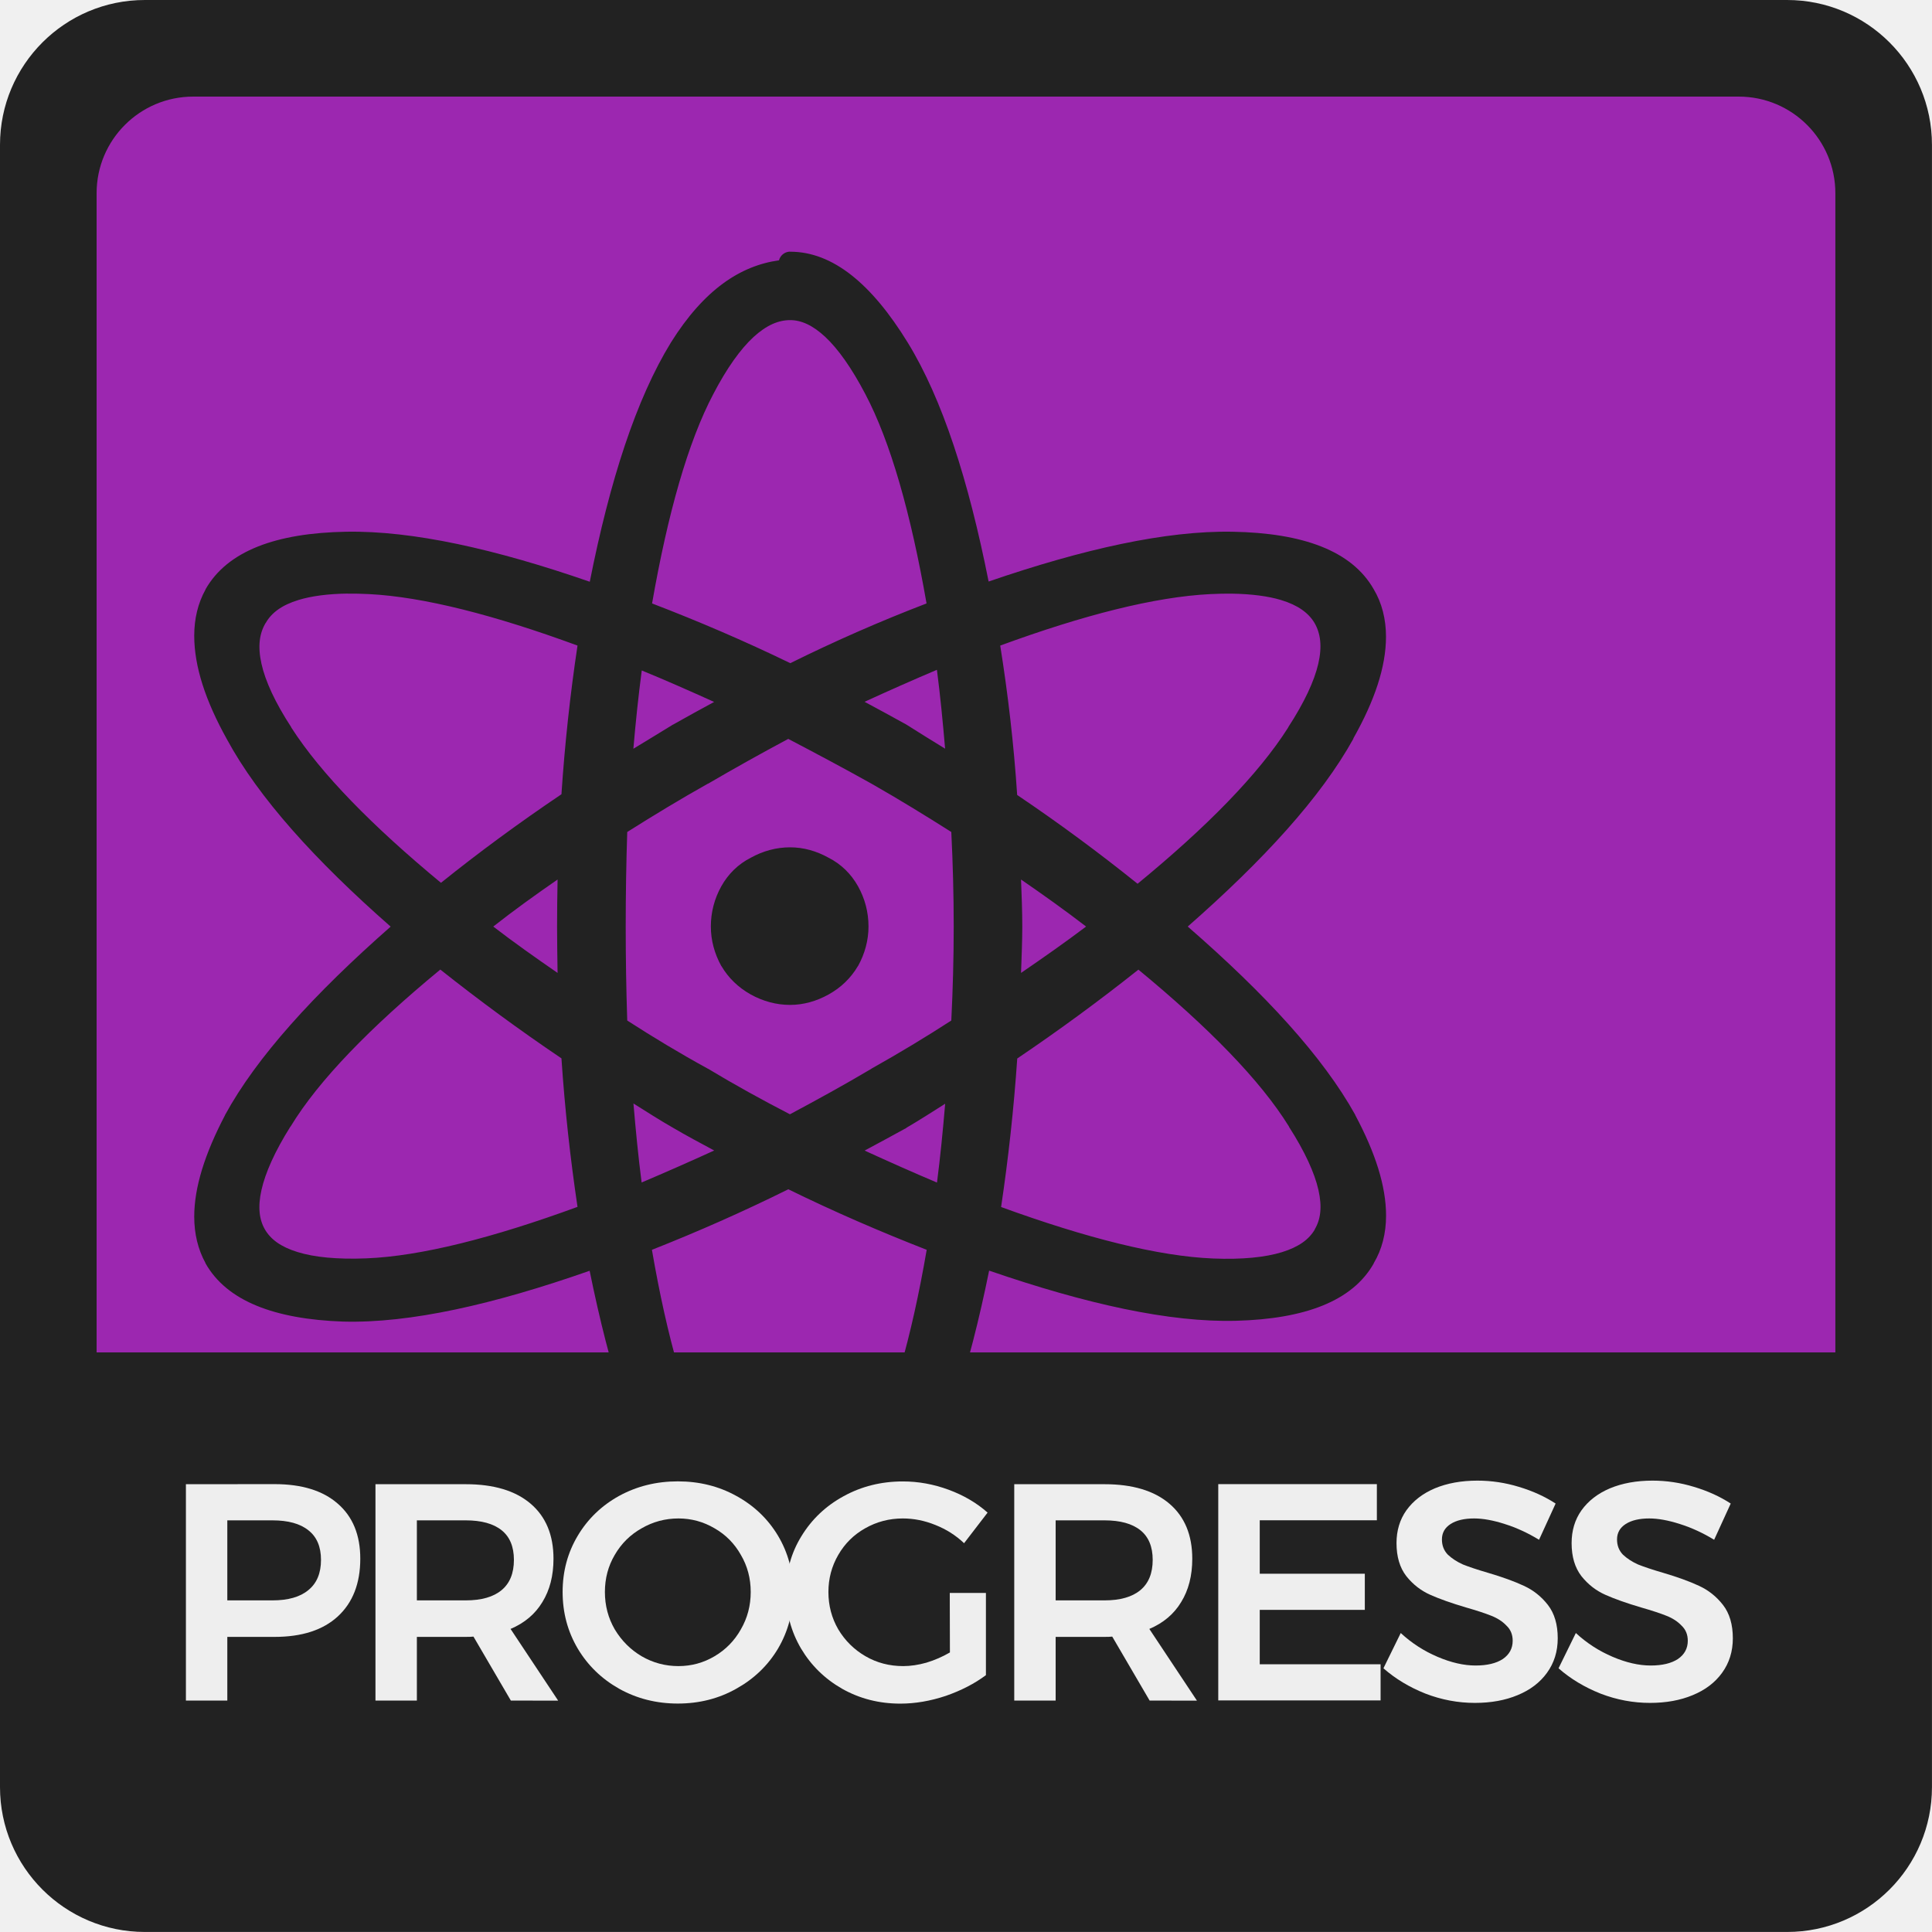
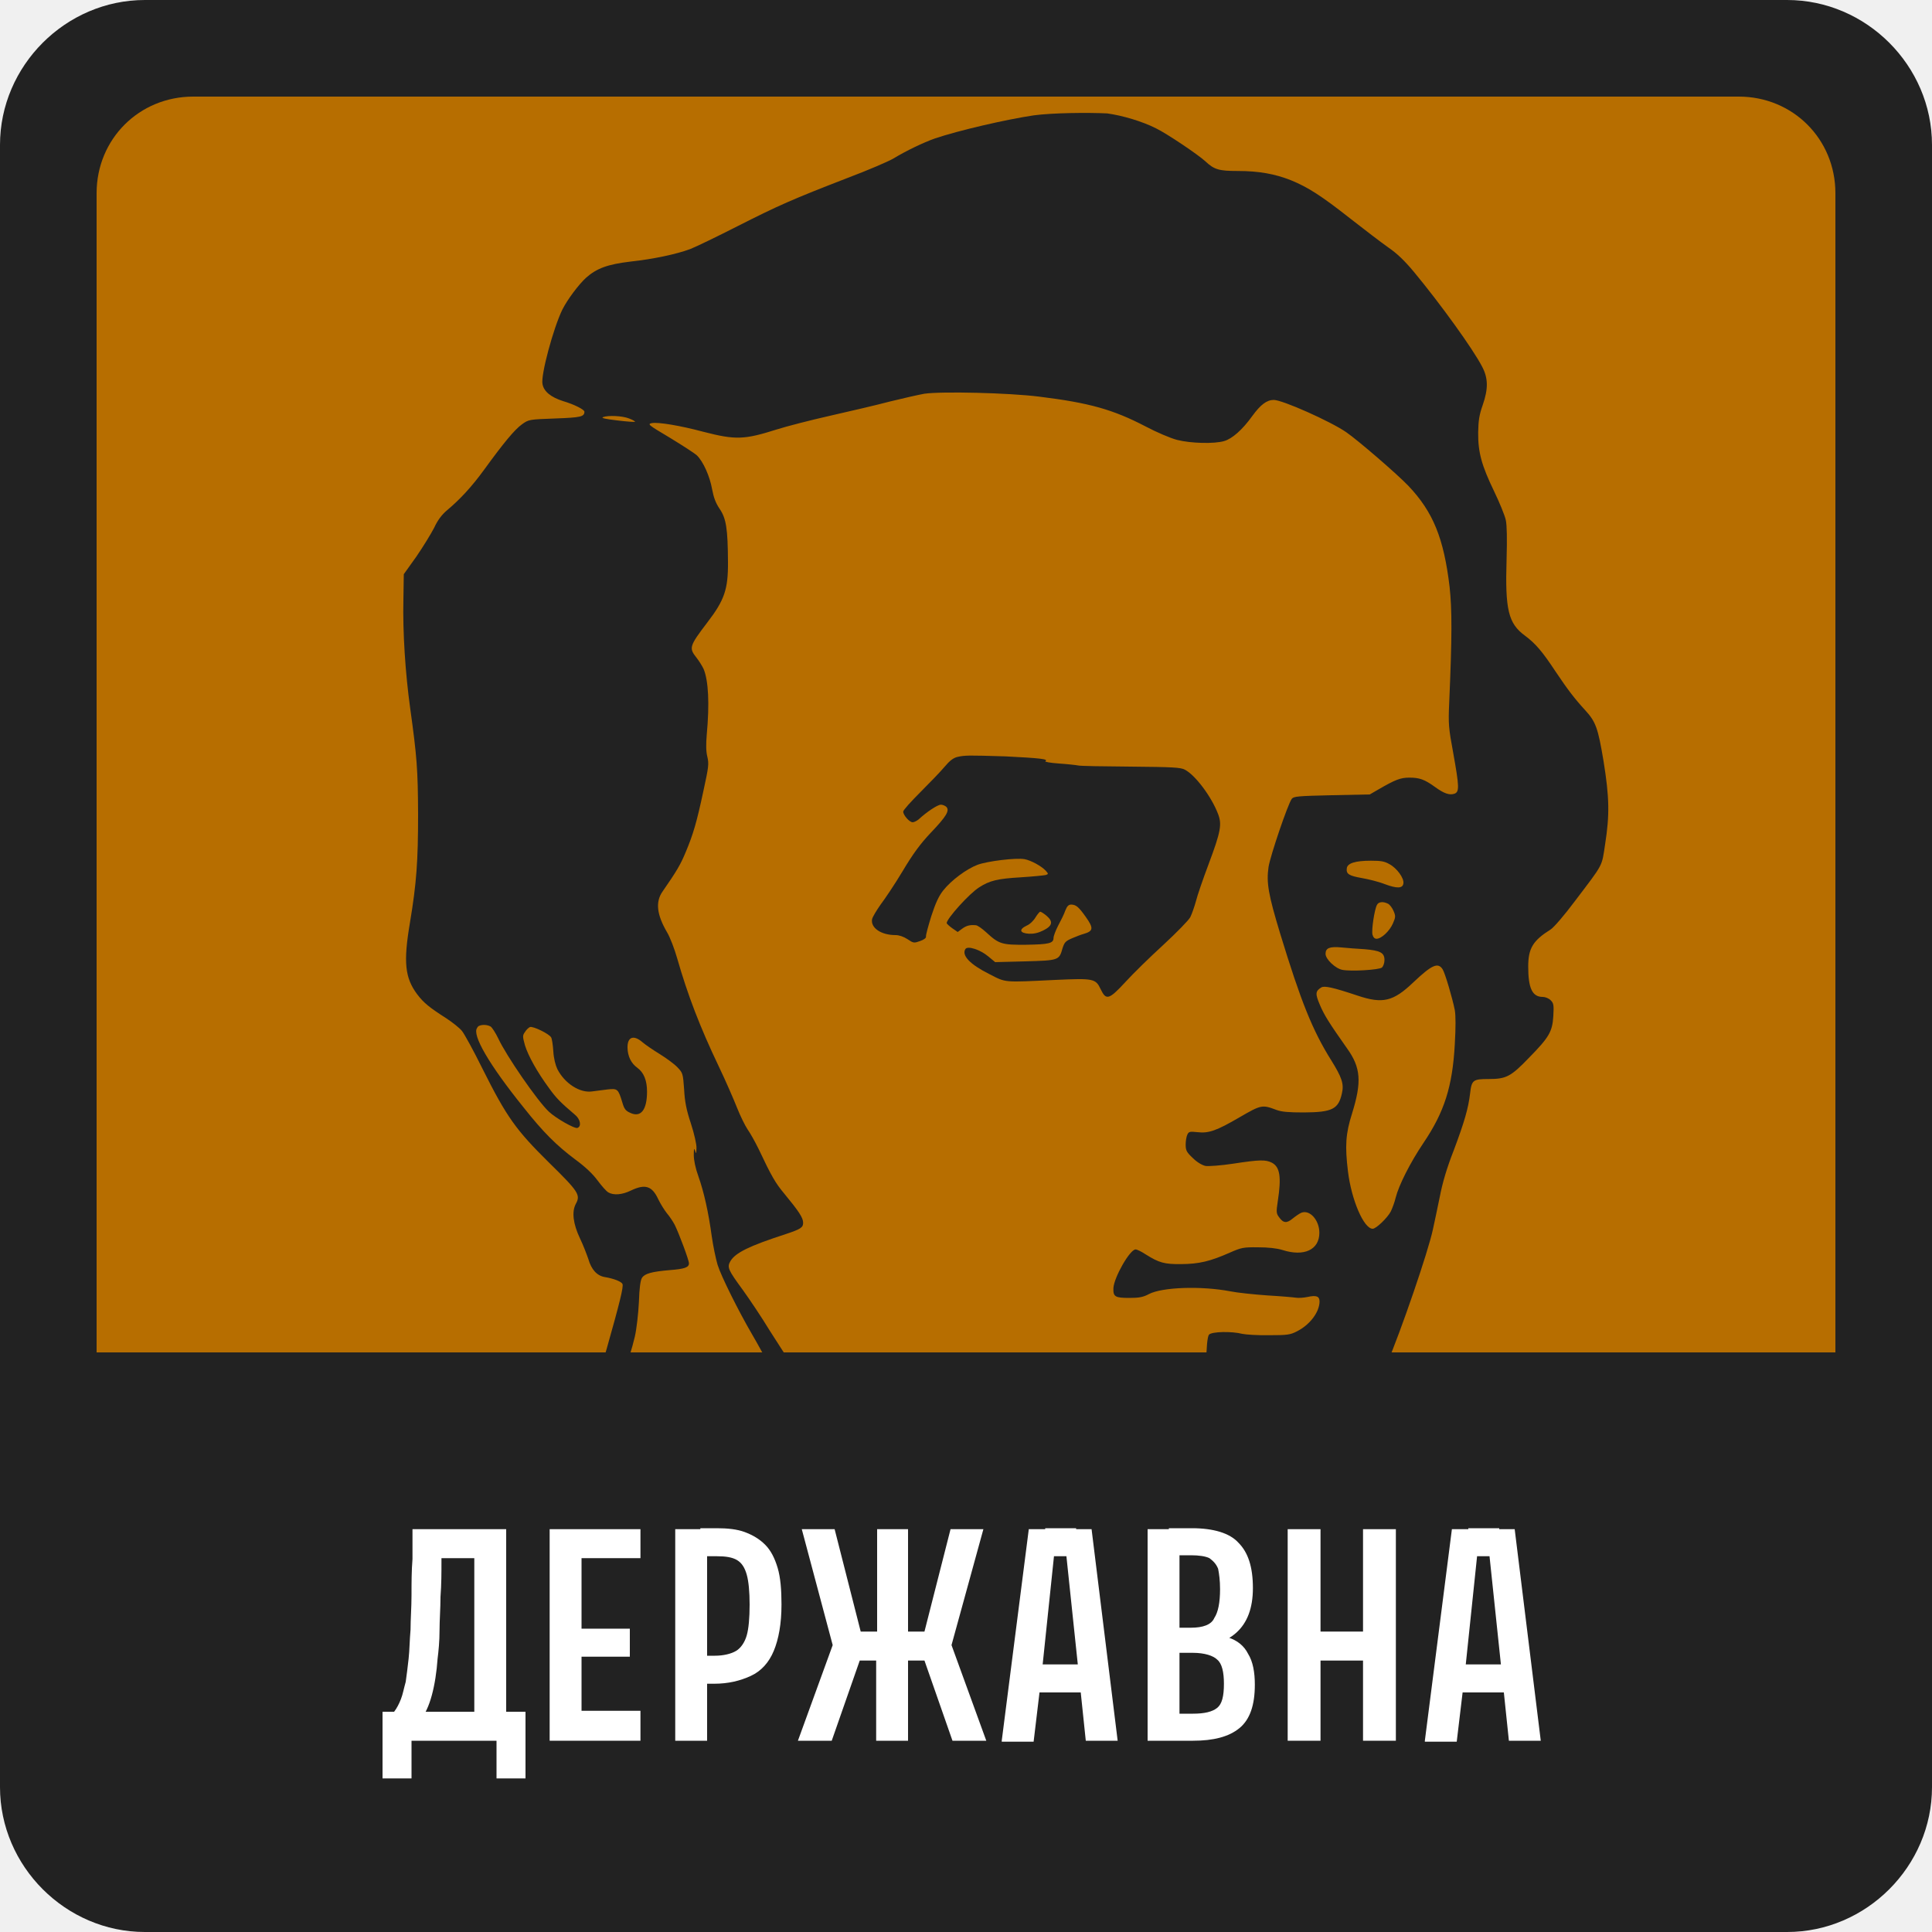
- <svg xmlns="http://www.w3.org/2000/svg" width="200" height="200" viewBox="0 0 52.917 52.917" version="1.1" id="svg8">
-   <defs id="defs2">
-     </defs>
-   <g id="layer1" transform="translate(98.04881,-95.14345)">
-     <g style="stroke-width:0.5" id="g5375" transform="matrix(2,0,0,2,-98.04881,95.14345)">
-       <rect ry="1.984" rx="1.984" style="opacity:1;fill:#222222;fill-opacity:1;fill-rule:nonzero;stroke:none;stroke-width:0.25;stroke-linecap:butt;stroke-linejoin:round;stroke-miterlimit:4;stroke-dasharray:none;stroke-dashoffset:0;stroke-opacity:0.909;paint-order:normal" id="rect5363" width="26.458" height="26.458" x="0" y="-1.110223e-16" />
-       <rect ry="1.323" rx="1.323" y="1.323" x="1.323" height="23.812" width="23.812" id="rect5365" style="opacity:1;fill:#9c27b0;fill-opacity:1;fill-rule:nonzero;stroke:none;stroke-width:0.25;stroke-linecap:butt;stroke-linejoin:round;stroke-miterlimit:4;stroke-dasharray:none;stroke-dashoffset:0;stroke-opacity:0.909;paint-order:normal" />
-       <path style="font-style:normal;font-variant:normal;font-weight:bold;font-stretch:normal;font-size:4.233px;line-height:4.233px;font-family:Montserrat;-inkscape-font-specification:'Montserrat Bold';text-align:center;text-anchor:middle;opacity:1;fill:#222222;fill-opacity:1;fill-rule:nonzero;stroke:none;stroke-width:0.25;stroke-linecap:butt;stroke-linejoin:round;stroke-miterlimit:4;stroke-dasharray:none;stroke-dashoffset:0;stroke-opacity:0.909;paint-order:normal" d="m 10.805,3.447 a 0.159,0.159 0 0 0 -0.136,0.115 0.159,0.159 0 0 0 0,0.003 C 10.141,3.638 9.642,3.965 9.188,4.691 8.712,5.466 8.352,6.58 8.077,7.967 6.781,7.518 5.653,7.266 4.741,7.282 3.782,7.299 3.115,7.544 2.815,8.07 a 0.159,0.159 0 0 0 0,0.003 C 2.711,8.26 2.66,8.473 2.66,8.707 c 0,0.421 0.155,0.892 0.448,1.418 0.433,0.8 1.208,1.657 2.242,2.565 -1.051,0.924 -1.836,1.787 -2.268,2.58 a 0.159,0.159 0 0 0 0,0.002 c -0.275,0.525 -0.422,0.986 -0.422,1.39 0,0.234 0.051,0.447 0.154,0.635 a 0.159,0.159 0 0 0 0,0.003 c 0.291,0.517 0.944,0.766 1.886,0.799 a 0.159,0.159 0 0 0 0.003,0 c 0.914,0.024 2.054,-0.234 3.372,-0.696 0.274,1.348 0.623,2.453 1.087,3.236 a 0.159,0.159 0 0 0 0,0.002 c 0.5,0.826 1.051,1.282 1.659,1.282 0.601,0 1.143,-0.457 1.635,-1.282 a 0.159,0.159 0 0 0 0,-0.002 c 0.464,-0.784 0.816,-1.888 1.09,-3.238 1.33,0.458 2.473,0.711 3.381,0.687 0.941,-0.025 1.594,-0.269 1.886,-0.785 v -0.003 c 0.113,-0.189 0.169,-0.41 0.169,-0.652 0,-0.404 -0.146,-0.86 -0.422,-1.377 a 0.159,0.159 0 0 0 0,-0.003 c -0.443,-0.797 -1.234,-1.657 -2.294,-2.579 1.036,-0.909 1.823,-1.768 2.27,-2.575 h -0.003 c 0.292,-0.518 0.448,-0.98 0.448,-1.394 0,-0.242 -0.056,-0.463 -0.169,-0.652 C 18.512,7.543 17.844,7.299 16.878,7.282 15.967,7.266 14.838,7.518 13.539,7.964 13.264,6.579 12.907,5.466 12.431,4.691 11.939,3.89 11.406,3.447 10.821,3.447 a 0.159,0.159 0 0 0 -0.016,0 z m 0.016,0.937 c 0.15,0 0.308,0.068 0.483,0.232 0.175,0.164 0.36,0.425 0.546,0.78 0.346,0.655 0.624,1.638 0.839,2.868 C 12.063,8.504 11.441,8.776 10.823,9.082 10.19,8.775 9.558,8.505 8.93,8.264 9.145,7.033 9.423,6.051 9.769,5.396 9.954,5.041 10.141,4.78 10.319,4.616 10.498,4.452 10.661,4.384 10.821,4.384 Z M 4.764,8.13 c 0.091,-0.001 0.187,6.346e-4 0.289,0.006 0.747,0.038 1.718,0.287 2.856,0.705 C 7.809,9.506 7.735,10.185 7.689,10.877 7.109,11.268 6.559,11.672 6.039,12.09 5.101,11.314 4.396,10.597 3.989,9.963 a 0.159,0.159 0 0 0 0,-0.003 C 3.768,9.621 3.634,9.329 3.581,9.091 3.528,8.853 3.552,8.676 3.637,8.533 a 0.159,0.159 0 0 0 0.003,-0.003 c 0.078,-0.137 0.217,-0.243 0.45,-0.314 0.175,-0.053 0.401,-0.084 0.674,-0.087 z m 12.103,0 c 0.273,0.004 0.499,0.034 0.676,0.087 0.234,0.071 0.377,0.177 0.459,0.314 0.082,0.142 0.107,0.319 0.052,0.558 -0.055,0.239 -0.192,0.532 -0.413,0.872 a 0.159,0.159 0 0 0 0,0.003 c -0.407,0.641 -1.116,1.363 -2.062,2.139 -0.521,-0.419 -1.069,-0.825 -1.649,-1.216 -0.046,-0.698 -0.126,-1.38 -0.232,-2.046 1.138,-0.417 2.114,-0.667 2.878,-0.705 h 0.002 c 0.102,-0.005 0.198,-0.007 0.29,-0.006 z m -4.036,1.043 c 0.046,0.354 0.081,0.715 0.112,1.08 -0.176,-0.108 -0.351,-0.216 -0.527,-0.328 a 0.159,0.159 0 0 0 -0.007,-0.004 C 12.215,9.812 12.028,9.713 11.84,9.611 12.174,9.458 12.505,9.311 12.831,9.173 Z m -4.042,0.009 c 0.327,0.134 0.657,0.28 0.991,0.431 -0.186,0.101 -0.37,0.201 -0.56,0.309 a 0.159,0.159 0 0 0 -0.005,0.002 c -0.183,0.113 -0.362,0.221 -0.541,0.33 0.031,-0.364 0.069,-0.724 0.115,-1.073 z m 2.006,0.937 c 0.38,0.199 0.76,0.401 1.141,0.614 0.372,0.212 0.734,0.434 1.092,0.661 0.021,0.425 0.033,0.856 0.033,1.296 0,0.432 -0.012,0.861 -0.033,1.286 -0.35,0.226 -0.713,0.446 -1.092,0.658 a 0.159,0.159 0 0 0 -0.003,0.003 c -0.371,0.22 -0.744,0.425 -1.115,0.623 -0.383,-0.198 -0.757,-0.404 -1.12,-0.623 a 0.159,0.159 0 0 0 -0.007,-0.003 c -0.386,-0.212 -0.751,-0.432 -1.101,-0.658 -0.014,-0.425 -0.021,-0.854 -0.021,-1.286 0,-0.44 0.007,-0.87 0.021,-1.296 0.358,-0.226 0.724,-0.448 1.103,-0.661 a 0.159,0.159 0 0 0 0.003,0 c 0.363,-0.212 0.729,-0.416 1.099,-0.614 z m 0.025,1.485 c -0.189,0 -0.371,0.05 -0.539,0.143 -0.171,0.087 -0.308,0.221 -0.403,0.391 -0.094,0.169 -0.143,0.355 -0.143,0.55 0,0.189 0.05,0.373 0.143,0.541 a 0.159,0.159 0 0 0 0.003,0.003 c 0.095,0.162 0.232,0.293 0.4,0.387 0.168,0.093 0.35,0.143 0.539,0.143 0.182,0 0.361,-0.05 0.528,-0.143 0.169,-0.094 0.305,-0.225 0.4,-0.387 a 0.159,0.159 0 0 0 0.003,-0.003 c 0.093,-0.168 0.143,-0.352 0.143,-0.541 0,-0.196 -0.049,-0.381 -0.143,-0.55 -0.095,-0.17 -0.232,-0.304 -0.403,-0.391 -0.167,-0.093 -0.345,-0.143 -0.528,-0.143 z m -3.184,0.441 c -0.004,0.214 -0.007,0.426 -0.007,0.644 0,0.212 0.004,0.423 0.007,0.635 -0.303,-0.209 -0.6,-0.419 -0.881,-0.635 0.281,-0.221 0.577,-0.434 0.881,-0.644 z m 6.347,0 c 0.305,0.21 0.604,0.423 0.891,0.644 -0.286,0.216 -0.586,0.426 -0.891,0.635 0.007,-0.212 0.017,-0.423 0.017,-0.635 0,-0.217 -0.009,-0.43 -0.017,-0.644 z M 6.03,13.278 c 0.528,0.419 1.078,0.824 1.659,1.216 0.046,0.691 0.121,1.369 0.22,2.034 -1.161,0.425 -2.145,0.675 -2.891,0.705 C 4.619,17.249 4.303,17.218 4.073,17.146 3.843,17.075 3.706,16.971 3.628,16.837 3.551,16.704 3.528,16.531 3.581,16.296 3.634,16.06 3.764,15.768 3.977,15.429 a 0.159,0.159 0 0 0 0.003,-0.002 c 0.383,-0.631 1.09,-1.357 2.05,-2.149 z m 9.559,0 c 0.961,0.792 1.673,1.518 2.064,2.151 a 0.159,0.159 0 0 0 0,0.003 c 0.217,0.339 0.35,0.63 0.403,0.865 0.053,0.235 0.029,0.405 -0.051,0.539 a 0.159,0.159 0 0 0 0,0.003 c -0.078,0.134 -0.218,0.238 -0.448,0.309 -0.23,0.071 -0.546,0.103 -0.944,0.087 -0.747,-0.03 -1.735,-0.28 -2.903,-0.705 0.099,-0.665 0.174,-1.343 0.221,-2.034 0.58,-0.392 1.131,-0.797 1.658,-1.216 z m -6.914,1.834 c 0.179,0.112 0.356,0.227 0.546,0.335 0.184,0.108 0.372,0.208 0.56,0.309 -0.335,0.153 -0.667,0.299 -0.994,0.438 -0.046,-0.355 -0.081,-0.717 -0.112,-1.082 z m 4.269,0.003 c -0.031,0.365 -0.066,0.726 -0.112,1.08 -0.327,-0.138 -0.657,-0.285 -0.991,-0.438 0.188,-0.101 0.374,-0.201 0.57,-0.309 a 0.159,0.159 0 0 0 0.002,-0.003 c 0.183,-0.107 0.356,-0.219 0.532,-0.33 z m -2.148,1.172 c 0.628,0.308 1.26,0.581 1.895,0.829 -0.207,1.202 -0.482,2.172 -0.829,2.844 a 0.159,0.159 0 0 0 0,0.003 c -0.181,0.359 -0.367,0.622 -0.544,0.787 -0.177,0.166 -0.337,0.234 -0.497,0.234 -0.165,0 -0.33,-0.071 -0.511,-0.237 -0.181,-0.166 -0.368,-0.428 -0.553,-0.787 -0.347,-0.672 -0.622,-1.642 -0.829,-2.844 0.626,-0.247 1.249,-0.522 1.868,-0.829 z" id="text5407" />
-       <path id="path5369" d="m 0.728,18.521 v 4.167 c 0,1.539 1.239,2.778 2.778,2.778 H 22.953 c 1.539,0 2.778,-1.239 2.778,-2.778 v -4.167 z" style="opacity:1;fill:#222222;fill-opacity:1;fill-rule:nonzero;stroke:none;stroke-width:0.25;stroke-linecap:butt;stroke-linejoin:round;stroke-miterlimit:4;stroke-dasharray:none;stroke-dashoffset:0;stroke-opacity:0.909;paint-order:normal" />
-       <g id="text5373" style="font-style:normal;font-variant:normal;font-weight:500;font-stretch:normal;font-size:4.233px;line-height:4.233px;font-family:Montserrat;-inkscape-font-specification:'Montserrat Medium';text-align:center;letter-spacing:-0.265px;text-anchor:middle;opacity:1;fill:#eeeeee;fill-opacity:1;fill-rule:nonzero;stroke:none;stroke-width:0.25;stroke-linecap:butt;stroke-linejoin:round;stroke-miterlimit:4;stroke-dasharray:none;stroke-dashoffset:0;stroke-opacity:0.909;paint-order:normal" aria-label="PROGRESS">
-         <path id="path4608" style="font-style:normal;font-variant:normal;font-weight:500;font-stretch:normal;font-size:4.233px;font-family:Montserrat;-inkscape-font-specification:'Montserrat Medium';letter-spacing:-0.265px;fill:#eeeeee;fill-opacity:1;stroke-width:0.25" d="m 3.761,20.325 q 0.559,0 0.864,0.267 0.309,0.267 0.309,0.754 0,0.508 -0.309,0.792 -0.305,0.279 -0.864,0.279 h -0.648 v 0.872 H 2.546 v -2.963 z m -0.03,1.592 q 0.322,0 0.491,-0.14 0.174,-0.14 0.174,-0.415 0,-0.271 -0.174,-0.406 Q 4.053,20.821 3.731,20.821 H 3.113 v 1.096 z" />
-         <path id="path4610" style="font-style:normal;font-variant:normal;font-weight:500;font-stretch:normal;font-size:4.233px;font-family:Montserrat;-inkscape-font-specification:'Montserrat Medium';letter-spacing:-0.265px;fill:#eeeeee;fill-opacity:1;stroke-width:0.25" d="m 6.996,23.289 -0.512,-0.876 q -0.034,0.004 -0.106,0.004 H 5.709 v 0.872 H 5.142 v -2.963 h 1.236 q 0.576,0 0.889,0.267 0.313,0.267 0.313,0.754 0,0.347 -0.152,0.593 -0.148,0.246 -0.436,0.368 l 0.652,0.982 z m -1.287,-1.372 h 0.669 q 0.322,0 0.491,-0.14 0.169,-0.14 0.169,-0.415 0,-0.271 -0.169,-0.406 Q 6.7,20.821 6.378,20.821 H 5.709 Z" />
-         <path id="path4612" style="font-style:normal;font-variant:normal;font-weight:500;font-stretch:normal;font-size:4.233px;font-family:Montserrat;-inkscape-font-specification:'Montserrat Medium';letter-spacing:-0.265px;fill:#eeeeee;fill-opacity:1;stroke-width:0.25" d="m 9.283,20.287 q 0.44,0 0.8,0.199 0.364,0.199 0.572,0.546 0.207,0.347 0.207,0.77 0,0.423 -0.207,0.775 -0.207,0.347 -0.572,0.55 -0.36,0.203 -0.8,0.203 -0.44,0 -0.804,-0.203 -0.36,-0.203 -0.567,-0.55 -0.207,-0.351 -0.207,-0.775 0,-0.423 0.207,-0.77 0.207,-0.347 0.567,-0.546 0.364,-0.199 0.804,-0.199 z m 0.008,0.508 q -0.271,0 -0.504,0.135 -0.233,0.131 -0.368,0.364 -0.135,0.229 -0.135,0.508 0,0.279 0.135,0.512 0.14,0.233 0.368,0.368 0.233,0.135 0.504,0.135 0.267,0 0.495,-0.135 0.229,-0.135 0.36,-0.368 0.135,-0.233 0.135,-0.512 0,-0.279 -0.135,-0.508 -0.131,-0.233 -0.36,-0.364 -0.229,-0.135 -0.495,-0.135 z" />
-         <path id="path4614" style="font-style:normal;font-variant:normal;font-weight:500;font-stretch:normal;font-size:4.233px;font-family:Montserrat;-inkscape-font-specification:'Montserrat Medium';letter-spacing:-0.265px;fill:#eeeeee;fill-opacity:1;stroke-width:0.25" d="m 13.007,21.815 h 0.495 v 1.126 q -0.233,0.174 -0.55,0.284 -0.318,0.106 -0.622,0.106 -0.436,0 -0.796,-0.203 -0.356,-0.203 -0.563,-0.55 -0.207,-0.351 -0.207,-0.775 0,-0.423 0.212,-0.766 0.212,-0.347 0.576,-0.546 0.368,-0.203 0.813,-0.203 0.318,0 0.627,0.114 0.309,0.114 0.533,0.313 l -0.322,0.419 q -0.169,-0.161 -0.394,-0.25 -0.22,-0.089 -0.445,-0.089 -0.279,0 -0.516,0.135 -0.233,0.131 -0.368,0.364 -0.135,0.233 -0.135,0.508 0,0.279 0.135,0.512 0.14,0.233 0.373,0.368 0.233,0.135 0.516,0.135 0.152,0 0.318,-0.047 0.169,-0.051 0.322,-0.14 z" />
-         <path id="path4616" style="font-style:normal;font-variant:normal;font-weight:500;font-stretch:normal;font-size:4.233px;font-family:Montserrat;-inkscape-font-specification:'Montserrat Medium';letter-spacing:-0.265px;fill:#eeeeee;fill-opacity:1;stroke-width:0.25" d="m 15.744,23.289 -0.512,-0.876 q -0.034,0.004 -0.106,0.004 h -0.669 v 0.872 h -0.567 v -2.963 h 1.236 q 0.576,0 0.889,0.267 0.313,0.267 0.313,0.754 0,0.347 -0.152,0.593 -0.148,0.246 -0.436,0.368 l 0.652,0.982 z m -1.287,-1.372 h 0.669 q 0.322,0 0.491,-0.14 0.169,-0.14 0.169,-0.415 0,-0.271 -0.169,-0.406 -0.169,-0.135 -0.491,-0.135 h -0.669 z" />
-         <path id="path4618" style="font-style:normal;font-variant:normal;font-weight:500;font-stretch:normal;font-size:4.233px;font-family:Montserrat;-inkscape-font-specification:'Montserrat Medium';letter-spacing:-0.265px;fill:#eeeeee;fill-opacity:1;stroke-width:0.25" d="m 16.684,20.325 h 2.172 v 0.495 h -1.604 v 0.732 h 1.439 v 0.495 h -1.439 v 0.745 h 1.655 v 0.495 h -2.223 z" />
-         <path id="path4620" style="font-style:normal;font-variant:normal;font-weight:500;font-stretch:normal;font-size:4.233px;font-family:Montserrat;-inkscape-font-specification:'Montserrat Medium';letter-spacing:-0.265px;fill:#eeeeee;fill-opacity:1;stroke-width:0.25" d="m 21.077,21.087 q -0.229,-0.14 -0.47,-0.216 -0.237,-0.076 -0.419,-0.076 -0.203,0 -0.322,0.076 -0.119,0.076 -0.119,0.212 0,0.123 0.08,0.207 0.085,0.08 0.207,0.135 0.127,0.051 0.343,0.114 0.301,0.089 0.491,0.178 0.195,0.089 0.33,0.262 0.135,0.174 0.135,0.457 0,0.271 -0.148,0.474 -0.144,0.199 -0.402,0.305 -0.254,0.106 -0.584,0.106 -0.347,0 -0.677,-0.127 -0.33,-0.131 -0.576,-0.347 l 0.237,-0.483 q 0.224,0.207 0.504,0.326 0.279,0.119 0.521,0.119 0.237,0 0.373,-0.089 0.135,-0.093 0.135,-0.25 0,-0.127 -0.085,-0.207 -0.08,-0.085 -0.207,-0.135 -0.127,-0.051 -0.347,-0.114 -0.301,-0.089 -0.491,-0.174 -0.191,-0.085 -0.326,-0.254 -0.135,-0.174 -0.135,-0.453 0,-0.258 0.135,-0.449 0.14,-0.195 0.389,-0.301 0.254,-0.106 0.584,-0.106 0.288,0 0.567,0.085 0.284,0.085 0.504,0.229 z" />
-         <path id="path4622" style="font-style:normal;font-variant:normal;font-weight:500;font-stretch:normal;font-size:4.233px;font-family:Montserrat;-inkscape-font-specification:'Montserrat Medium';letter-spacing:-0.265px;fill:#eeeeee;fill-opacity:1;stroke-width:0.25" d="m 23.475,21.087 q -0.229,-0.14 -0.47,-0.216 -0.237,-0.076 -0.419,-0.076 -0.203,0 -0.322,0.076 -0.119,0.076 -0.119,0.212 0,0.123 0.08,0.207 0.085,0.08 0.207,0.135 0.127,0.051 0.343,0.114 0.301,0.089 0.491,0.178 0.195,0.089 0.33,0.262 0.135,0.174 0.135,0.457 0,0.271 -0.148,0.474 -0.144,0.199 -0.402,0.305 -0.254,0.106 -0.584,0.106 -0.347,0 -0.677,-0.127 -0.33,-0.131 -0.576,-0.347 l 0.237,-0.483 q 0.224,0.207 0.504,0.326 0.279,0.119 0.521,0.119 0.237,0 0.373,-0.089 0.135,-0.093 0.135,-0.25 0,-0.127 -0.085,-0.207 -0.08,-0.085 -0.207,-0.135 -0.127,-0.051 -0.347,-0.114 -0.301,-0.089 -0.491,-0.174 -0.191,-0.085 -0.326,-0.254 -0.135,-0.174 -0.135,-0.453 0,-0.258 0.135,-0.449 0.14,-0.195 0.389,-0.301 0.254,-0.106 0.584,-0.106 0.288,0 0.567,0.085 0.284,0.085 0.504,0.229 z" />
+ <svg xmlns="http://www.w3.org/2000/svg" version="1.1" id="svg8" x="0px" y="0px" viewBox="0 0 200 200" style="enable-background:new 0 0 200 200;" xml:space="preserve">
+   <style type="text/css">
+ 	.st0{fill:#222222;}
+ 	.st1{fill:#B76E00;}
+ 	.st2{fill:#FFFFFF;}
+ </style>
+   <defs>
+ 	
+ 		</defs>
+   <g id="layer1" transform="translate(249.8045,-91.40947)">
+     <g id="g5250-7" transform="matrix(2,0,0,2,-249.8045,91.40947)">
+       <path id="rect5238-5" class="st0" d="M7.5,0h85c4.1,0,7.5,3.4,7.5,7.5v85c0,4.1-3.4,7.5-7.5,7.5h-85C3.4,100,0,96.6,0,92.5v-85    C0,3.4,3.4,0,7.5,0z" />
+       <path id="rect5240-3" class="st1" d="M10,5h80c2.8,0,5,2.2,5,5v80c0,2.8-2.2,5-5,5H10c-2.8,0-5-2.2-5-5V10C5,7.2,7.2,5,10,5z" />
+       <g transform="translate(0,1170) scale(0.1,-0.1)">
+         <path class="st0" d="M535.1,11640.3c-14.2-2.1-38.9-7.8-51.3-12c-5.9-2.1-14.7-6.3-21.3-10.3c-2.5-1.5-13.2-6.1-23.8-10.1     c-28.7-11.1-35.9-14.3-57-25c-10.6-5.4-21.6-10.7-24.4-11.8c-7.3-2.7-19.1-5.2-31-6.5c-11.8-1.4-17.5-3.5-23-8.4     c-3.8-3.5-9.6-11.2-12.2-16.4c-4.6-9.3-11.3-34-10.3-38.6c0.7-3.9,4.4-6.8,10.6-8.8c5.8-1.7,11.1-4.4,11.1-5.5     c-0.1-2.6-1.7-3-15.1-3.5c-13.5-0.5-13.7-0.5-17.2-3c-3.8-2.7-9.5-9.6-19.6-23.5c-6.4-8.8-12.4-15.3-19.2-21     c-2.7-2.3-4.8-5-6.7-9.1c-1.6-3.1-5.7-9.8-9.2-14.9l-6.5-9.1l-0.2-13.2c-0.4-16.7,1-38.1,3.5-56.1c3.5-25.2,4-31.8,4.1-54.9     c0-24.3-0.8-35.7-4.2-56.1c-3.5-20.6-2.6-28.6,3.7-37.1c3.4-4.5,6.4-6.9,15-12.4c3.2-2.1,6.9-5,8.2-6.6     c1.3-1.6,6.1-10.4,10.6-19.5c12.6-25.2,17.4-31.8,34.4-48.6c15.5-15.2,16.5-16.8,13.9-21.5c-2.1-4-1.4-10.2,2.2-17.8     c1.7-3.5,3.5-8.3,4.3-10.6c1.6-5.6,4.5-8.7,8.5-9.4c4.9-0.8,8.7-2.4,9.2-3.6c0.6-1.5-1.5-9.9-8.2-33.6c-7.6-26.9-17.9-54-22-57.8     c-2.7-2.5-7.1-2.5-13.3,0.1c-11.4,4.6-23,6.4-40.9,6.2c-20-0.2-25.6-0.9-28.1-3.3c-1.8-1.7-2.1-2.5-1.7-5.2     c0.6-4.5-1.1-8.1-6-13.4c-4.6-4.9-5.2-7.3-2.2-10.1c2.6-2.4,4.5-2.3,9,0.6c8.1,5.1,14.3,6.2,42.7,7.1c20.6,0.7,31.3-0.3,44.4-4     c13-3.7,15.5-4.3,26.6-5.9c16.2-2.3,102.9-28.5,115.6-35.1c8-4,26.3-17.3,26.3-19.1c0-1.6-5.3-0.7-11,2.1     c-3.3,1.5-10.6,4-16.3,5.4c-15.7,4-21,5.8-32.1,10.1c-11.1,4.4-20,6.8-37.2,10.1c-6.1,1.2-15,3.1-19.8,4.1     c-10,2.2-27.6,5.4-44.1,7.8c-6.4,1-15.6,2.6-20.6,3.6c-13.3,2.9-17.1,3.2-22.4,2.1s-9.4-4.4-9.4-7.4c0-0.9,0.9-2.6,2-3.7     c1.9-1.9,2.3-2,10.1-1.5c17.6,1,65.2-8.7,121-24.6c6.3-1.8,15.4-4.8,20.2-6.7c4.9-1.8,15.7-5.7,24.1-8.5     c33.3-11.3,54-19.3,55.9-21.6c1.3-1.7,0.6-3.2-2.1-4.2c-1.3-0.6-16.3-1.1-36.9-1.3c-21.3-0.2-40.2-0.9-49.1-1.6     c-15.8-1.4-15.7-1.4-33-3.7c-6.6-0.9-17.2-2.1-23.5-2.6c-6.4-0.5-14.7-1.5-18.5-2.1c-8.3-1.5-10.6-1.2-11.2,2     c-1,4.5-1.4,4.7-7.9,4.6c-6.4-0.2-16.7-3.1-46.1-13.4c-6.6-2.3-15.3-4.8-19.4-5.5c-4.1-0.7-8.3-1.8-9.5-2.3     c-2.8-1.4-3.1-5.4-0.9-10.6c1-2.1,1.7-4.7,1.7-5.7c0-0.9,0.9-2.6,2.1-3.7c2.6-2.7,6.6-2.7,28.1,0c38.5,4.7,96.5,6.1,144.3,3.5     c14.5-0.8,37.2-2,50.3-2.7c24.4-1.2,40.9-2.5,43.6-3.3c2.2-0.7,1.7-3.1-1.2-4.9c-3.8-2.2-19.4-2.7-77.4-2.6     c-52.6,0.2-77.6-0.4-96.1-2.4c-22-2.4-42.5-4.5-60.6-6.2c-9.7-0.9-18.5-1.9-19.4-2.1c-3.3-0.9-6.2-2.2-6.2-2.8     c0-1.2,8.3-5,11-5.2c1.4,0,6.8,0.3,11.7,0.9c5,0.6,15.4,1.4,23.1,1.8c7.8,0.5,18.2,1.5,23.1,2.1c20,2.6,29.5,3.6,41.3,4.5     c12.4,0.9,83.3,1.2,84.6,0.4c0.4-0.2,22.8-0.3,49.7-0.2c105.7,0.5,112.5,0.3,141.8-4.3c8.4-1.3,24.3-3.4,35.5-4.5     c41.7-4.4,55.7-7.8,68.4-16.7c15.9-11.2,23.3-15,36.3-18.7c4.3-1.2,12.9-4.2,19.1-6.7c16.9-6.7,27.7-8.6,48.5-8.6     c10.6,0,10.7,0,12.4,2.1c3.5,4.4,1.6,6.9-5.1,6.9c-10,0-26.9,4.3-44.6,11.3c-6.4,2.6-14.8,5.5-18.6,6.6     c-12.4,3.5-25.9,10.7-35.9,19.1c-3.4,2.9-6.1,4.1-15.8,7.2c-15.5,5-28.5,10.5-42.7,18.2c-19.3,10.6-87.3,51.6-90.3,54.5     c-2.5,2.5-2.7,3.1-2.3,6.1c0.5,4,4.2,10.2,7.3,12.5c2.9,2.1,3.9,1.7,14.9-5.7c13.8-9.2,34.4-18.6,54.4-24.5     c14.8-4.5,37.9-8.3,50.7-8.3c9.3-0.1,12,0.2,20,2.3c13.5,3.5,14.1,2.6,8.1-13.6c-4-10.8-4.4-13.4-2.4-17.7     c1.7-3.4,3.9-4.8,6.6-4.1c2.7,0.7,3.3,2.3,4.4,11.1c0.5,4.2,1.7,9.5,2.6,11.7c3.5,8.7,10.1,20.7,13.6,24.8     c3.9,4.4,4.5,6.8,2.6,9.6c-1.1,1.4-2.2,1.6-10.6,1.5c-7.8,0-10.9-0.5-18.9-2.6c-13-3.6-23.9-5.1-36.6-5.1     c-14.3,0-22.1,1.4-49.3,8.7c-17.1,4.6-24.8,7.1-30,9.7c-8.3,4.1-22.4,14.4-24,17.7c-1.7,3.1-1.6,11.9,0.1,17.6     c2.3,7.9,7.1,10.6,18.7,10.7c9.5,0,21.2,4.1,40.9,14.4c21,11,31.4,19.3,36.5,29.5c1.4,2.8,3.9,9.7,5.4,15.1     c3.7,13,7.1,22.1,15.8,42.5c7.2,16.8,21.4,58.1,23.8,69.6c0.7,3.2,2.3,10.7,3.5,16.6c1.4,7.3,3.6,14.9,7.3,24.3     c5.4,14.4,7.5,21.6,8.4,29.2c0.8,7.1,1.5,7.6,9.6,7.6c9.1,0,11.5,1.2,21,11.1c10.3,10.5,12,13.4,12.5,21.5     c0.3,5.7,0.2,6.6-1.4,8.2c-1,1-2.8,1.7-4.1,1.7c-5.4,0-7.5,4.5-7.5,15.7c0,9.5,2.5,13.5,11.6,19.2c1.7,1.1,7.2,7.5,12.5,14.6     c15,19.8,13.9,17.6,15.7,29.5c2.4,15.3,2.2,24.3-0.8,43c-2.9,17.3-4,20.4-9.6,26.5c-5.5,6-9,10.6-15.3,20     c-6.8,10.3-10.3,14.4-15.8,18.5c-8.6,6.3-10.3,13.4-9.5,39.3c0.3,10.7,0.2,17.7-0.4,20.5c-0.5,2.4-3.3,9.2-6.1,15     c-6.4,13.3-8.3,20-8.2,30.4c0.1,6.2,0.6,9.2,2.3,14c3,8.6,2.9,14.1-0.3,20.1c-4.7,9.1-21.6,32.5-35.2,48.9     c-4.9,5.9-8.9,9.7-13.3,12.7c-3.4,2.4-12.2,9.1-19.6,14.9c-15.1,11.9-22,16.3-30.8,19.9c-8.3,3.3-16.7,4.8-27.5,4.8     c-9.8,0-12.2,0.7-16.8,5c-3.8,3.5-20,14.4-25.6,17.1c-6.9,3.5-17.2,6.6-25.2,7.7C563,11641.8,544.8,11641.6,535.1,11640.3z      M537.9,11494.7c26-3.2,38.3-6.7,55-15.4c5.9-3.1,12.9-6.1,16.4-7c7.1-1.8,19.2-2.1,24.3-0.6c4.2,1.2,9.5,5.9,14.6,13     c4.3,5.9,7.5,8.3,11.1,8.3c4.5,0,29.4-11.1,37.5-16.7c6.1-4.2,26.5-21.8,32.2-27.8c12.8-13.5,18.3-27.1,21.3-52.2     c1.3-11.9,1.3-25.9-0.2-60.1c-0.5-11.1-0.3-13,2.1-26c3.1-17.3,3.2-20,0.7-21c-2.6-0.9-5.4,0-10.2,3.5c-5.4,3.9-8,4.8-13.3,4.8     c-4.5,0-7.3-1.1-15.9-6.1l-4.5-2.6l-19.6-0.4c-17.8-0.4-19.8-0.6-20.8-1.9c-2.1-2.9-11.1-29.5-12-35.2     c-1.2-8.2-0.1-14.4,6.1-34.8c10.6-34.7,16.6-49.8,26.4-65.4c5.4-8.7,6.6-12.1,5.5-16.9c-1.8-8.3-5-9.9-19.7-10     c-7.9,0-11.5,0.3-14.2,1.3c-7.4,2.8-7.9,2.7-19.1-3.8c-12-7-16-8.4-21.9-7.7c-3.7,0.4-4.4,0.3-5.1-1.2c-0.5-1-0.9-3.3-0.9-5.2     c0-3.1,0.5-4,3.7-7c2.2-2.2,4.8-3.7,6.6-4.1c1.7-0.2,7.8,0.2,14.4,1.2c13.7,2.1,16.7,2.1,19.9,0.5c4.2-2.2,5-7.3,3.1-19.8     c-0.9-5.9-0.8-6.5,0.7-8.5c2.2-3.1,4-3.1,7-0.6c1.5,1.2,3.5,2.6,4.5,3c4.4,1.7,9.3-3.9,9.3-10.4c0-8.7-7.8-12.5-19.1-8.9     c-2.9,0.9-7.3,1.4-12.7,1.4c-7.6,0.1-8.7-0.2-14.4-2.7c-10.4-4.6-16-5.9-25.2-6c-8.9-0.1-11.6,0.7-18.6,5.1     c-2.1,1.4-4.4,2.5-5.1,2.5c-3,0-11.2-14.5-11.5-20c-0.2-4.5,0.9-5.1,8.3-5.1c5,0,7.1,0.4,10.1,2c6.9,3.6,27.1,4.3,42.2,1.4     c3.4-0.7,12-1.6,19-2.1c7-0.4,13.8-1,15-1.2c1.3-0.2,4,0,5.9,0.4c4.5,1,6.2,0.4,6.2-2.4c-0.1-5.5-5-12-11.7-15.4     c-3.5-1.8-5-2-14.4-2c-5.9-0.1-12,0.3-13.9,0.7c-5.4,1.4-15.8,1.2-17.2-0.4c-1.8-1.8-2-26.4-0.2-28.9c1.1-1.4,2.3-1.6,15.1-1.6     c13.4,0,14-0.1,18.8-2.3c7.9-3.7,10.1-5.8,11.6-11.1c1.8-6.1,1.1-11.6-2.3-18.3c-3.7-7.3-8.8-12.7-14.9-15.8     c-6.7-3.2-28.3-8.7-39.8-9.9c-7.8-0.9-10.8-0.8-21.9,0.4c-13.6,1.5-25.2,3.4-38,6.1c-4.3,1-16.2,2.6-26.4,3.8     c-29.5,3.3-45,6.4-59.3,12c-6.8,2.6-12.8,6.6-20.7,13.7c-2.5,2.2-7.3,6.2-10.8,8.7c-7.7,5.8-20.3,18.7-26.6,27.1     c-2.6,3.5-7.9,11.7-12,18.2c-4,6.6-10.3,16-13.9,21c-7.7,10.5-8.3,11.8-6.4,15c2.6,4.3,9.7,7.8,28.5,13.9     c7.8,2.6,9.1,3.4,9.1,5.9c0,2.6-2.2,5.9-9.7,15c-4.6,5.5-6.6,8.9-13.3,23.1c-1.9,3.9-4.5,8.5-5.8,10.3c-1.2,1.8-3.7,6.8-5.4,11.1     c-1.7,4.3-5.9,14-9.5,21.5c-9.7,20.3-16.1,37-21.5,55.9c-1.4,4.9-3.7,10.9-5.2,13.4c-5.4,9.2-6.1,15.8-2.4,21.1     c7.4,10.7,9.3,13.9,12,20.4c3.9,9.3,5.7,15.4,9.2,31.8c2.7,12.4,2.9,13.9,2,17.7c-0.7,2.8-0.7,6.4-0.3,11.2     c1.5,16.3,0.9,28-1.6,34.1c-0.7,1.5-2.3,4.1-3.7,5.9c-4,5-3.7,6,5.6,18.2c8.9,11.6,10.8,17.2,10.7,31.3     c-0.1,17.2-0.9,22.5-4.3,27.5c-2.1,3.1-3.1,5.9-3.9,10.1c-1.2,6.8-4.6,14.4-7.9,17.6c-1.3,1.2-7.7,5.3-14.1,9.2     c-11.1,6.6-11.6,7-9.2,7.5c3.1,0.6,14.4-1.2,26.7-4.5c16.7-4.3,21.1-4.1,37.9,1.2c5,1.6,17.4,4.8,27.6,7.1     c10.2,2.3,24.3,5.6,31.1,7.4c6.9,1.7,14.9,3.5,17.7,4C487.1,11497.5,522.1,11496.7,537.9,11494.7z M325.6,11483.4     c1.9-0.7,3.2-1.5,3.1-1.7c-0.2-0.2-4.5,0.1-9.3,0.7c-5.9,0.7-8.4,1.2-7.3,1.7C314.8,11485.1,322.1,11484.8,325.6,11483.4z      M719.2,11252.7c3.9-2.1,7.6-7.3,7.2-9.9c-0.3-2.7-3.3-2.8-9.7-0.4c-3,1.2-8.3,2.5-11.7,3.1c-6.8,1.2-8.3,2.1-7.9,5.1     c0.3,2.6,4.4,3.9,12.5,3.9C714.8,11254.5,716.6,11254.2,719.2,11252.7z M718.5,11232.2c0.9-0.5,2.1-2.1,2.8-3.7     c1.1-2.6,1.1-3.2-0.3-6.4c-1.7-4-6-8-8.5-8c-1,0-1.7,0.7-2.1,2.1c-0.6,2.3,1,13,2.3,15.4     C713.5,11233.3,716,11233.5,718.5,11232.2z M706.3,11208.7c8.1-0.7,10.3-1.8,10.3-5.6c0-1.6-0.6-3.2-1.3-3.9     c-1.5-1.2-15.8-2.1-20.5-1.2c-3.6,0.7-8.7,5.5-8.7,8.3c0,3,2.1,3.9,8.3,3.3C697.3,11209.3,702.7,11208.9,706.3,11208.7z      M746.7,11198.3c1.3-2.1,5-14.7,6.3-21.1c0.5-2.9,0.5-9,0-17.7c-1.2-21.9-5.4-35.1-16.3-51.2c-6.8-10.1-12.7-21.8-14.3-28.2     c-0.5-2.2-1.7-5.4-2.5-7.1c-1.7-3.3-7.6-9-9.4-9c-4.6,0-11,14.9-12.8,29.7c-1.6,13.2-1.2,19.5,2.1,29.9     c5.1,16.4,4.6,23.8-2.6,33.8c-9.3,13.2-11.8,17.2-14,22.4c-2.5,5.8-2.4,7.2,0.7,9.1c1.6,1,6.1,0,18.7-4.2     c13.1-4.4,18.5-3.1,28.9,6.8C741.2,11200.7,744.3,11202,746.7,11198.3z M253.9,11168.7c0.8-0.5,2.6-3.3,4-6.2     c4-8.7,20.2-32.3,26.2-37.9c3.6-3.4,13.4-9,14.8-8.4c2.2,0.8,1.5,4.6-1.4,6.9c-7.4,6.3-9.6,8.5-13.4,13.8     c-6.1,8.3-10.7,16.6-12.4,22.1c-1.2,4.5-1.3,5,0,6.8c0.7,1.2,1.9,2.3,2.6,2.6c1.5,0.6,10-3.5,11-5.4c0.4-0.7,0.9-4,1.1-7.2     c0.2-3.6,1.1-7.1,2.1-9.2c3.8-7.4,11.7-12.5,18.1-11.5c1.7,0.2,5.2,0.7,7.8,1c5.3,0.6,5.6,0.3,7.8-7c0.9-3.1,1.7-4.1,4-5.1     c5.5-2.6,8.7,1.5,8.7,11c0,5.8-1.7,9.9-5,12.3c-3.2,2.3-5,5.9-5.1,10.4c-0.1,5.7,3.2,6.8,7.8,2.8c1.5-1.3,5.5-4,8.9-6.1     c3.4-2.1,7.5-5.1,9.1-6.8c2.8-2.9,2.9-3.2,3.5-11.4c0.3-6.3,1.2-10.8,3.5-17.7c1.7-5.2,3-10.9,2.9-12.8c-0.1-3-0.2-3.1-0.7-1.4     c-0.5,1.7-0.7,1.2-0.7-2.1c0-2.6,0.8-6.7,2.4-11.1c2.9-8.2,5.2-18.6,6.9-31c0.7-5,2.1-11.6,3-14.7c1.8-5.9,11-24.3,17.9-36.1     c2.3-3.9,7.6-13.5,11.8-21.5c4.3-7.9,9.3-17,11.4-20.1c4.7-7.4,19.4-26.8,24.6-32.7c2.3-2.5,8.2-9.3,13.1-15.3     c5-5.9,14.3-16.1,20.7-22.7c6.4-6.6,12-12.8,12.2-13.7c0.7-2.2-0.9-5.9-2.9-6.5c-0.9-0.3-5.9,1.6-12.5,4.9     c-19.8,9.6-30.7,13.5-90.5,33c-35.8,11.6-45.5,14.4-59.7,17.4c-5.4,1.2-10.4,2.6-11.1,3.1c-2.2,1.8-0.6,8.8,5,22.2     c5.9,14.1,14.7,39.9,17.2,50.8c0.9,4,1.8,11.9,2.1,17.9c0.2,7,0.8,11.4,1.6,12.5c1.4,2.2,5,3.2,14.4,4c7.7,0.6,9.9,1.4,9.9,3.5     c0,1.7-5.2,15.6-7.4,20c-0.9,1.7-2.7,4.4-4,5.9c-1.2,1.5-3.3,4.8-4.5,7.3c-3.2,6.9-6.8,8-14.1,4.5c-4.5-2.2-8.9-2.6-11.7-1     c-1.1,0.6-3.5,3.4-5.6,6.2c-2.5,3.4-6.4,7.1-11.6,10.9c-9.6,7.2-16.5,14-26.7,26.9c-17.8,22.1-26.9,37.7-24,41.2     C247.5,11169.7,251.6,11170,253.9,11168.7z M507.7,10820.6c1.7-1.2,8.2-5.4,14.4-9.1c11.6-6.9,14.7-9.7,14.7-13     c0-2.6-2.5-3.1-10.5-2.6c-5.4,0.4-7.4,1.1-14.6,4.7c-9.3,4.7-13,5.4-27.3,5.7c-4.5,0.1-15.1,0.7-23.5,1.3     c-8.4,0.7-22.2,1.2-30.5,1.1c-11.6-0.2-17.6,0.2-24.8,1.3c-11.1,1.7-13,2.5-9.8,3.7c6.2,2.3,16.3,2.9,55,3.1     c35.2,0.2,40,0.3,41.7,1.5c7.3,5.4,7.6,5.5,9.9,5.1C503.7,10823.3,506.1,10822,507.7,10820.6z" />
+         <path class="st0" d="M495.5,11308.2c-2.1-0.5-4-2-6.6-5.1c-2-2.4-7.7-8.3-12.5-13.1c-4.9-4.9-8.9-9.3-8.9-10.1     c0-1.8,3.2-5.5,4.9-5.5c0.7,0,2.1,0.7,3.1,1.5c4.2,3.9,9.8,7.6,11.5,7.6c1,0,2.3-0.6,2.9-1.2c1.7-2-0.2-5-8.2-13.4     c-5.3-5.6-9.2-10.9-14.5-19.8c-4-6.7-9.2-14.4-11.4-17.3c-2.1-3-4.1-6.3-4.4-7.5c-0.9-4.5,4.6-8.3,12.1-8.3     c1.9,0,4.2-0.8,6.2-2.1c3.1-2.1,3.4-2.1,6.5-1c2,0.7,3.2,1.6,3.1,2.3c-0.2,0.6,1.1,5.3,2.7,10.5c2.2,6.8,3.9,10.5,6.2,13.4     c4.1,5.2,12,11.1,17.8,13.3c5.2,1.9,19.9,3.7,24.3,2.9c3.3-0.6,8.8-3.6,11-6c1.4-1.6,1.4-1.7,0-2.2c-0.8-0.2-6.7-0.8-13-1.2     c-12-0.7-16.1-1.7-21.5-5.2c-5-3.1-16.8-16.2-16.8-18.5c0-0.3,1.3-1.5,2.8-2.6l2.9-2l2.3,1.7c2.2,1.6,4,2.1,7.1,1.8     c0.8,0,3.2-1.7,5.4-3.7c6.6-6.1,8.1-6.5,20.7-6.4c11.6,0.2,14.1,0.7,14.1,3.5c0,1,1.1,3.9,2.4,6.4c1.4,2.6,3.1,6,3.7,7.8     c0.9,2.3,1.7,3.1,3.1,3.1c2.5-0.1,3.8-1.2,7.5-6.4c4.1-5.8,4-7.3-1.1-8.8c-1.2-0.3-3.8-1.3-5.9-2.2c-3.5-1.5-4-2.1-5-5.1     c-1.8-6.4-1.9-6.4-19.4-6.9l-15.5-0.4l-3.5,2.9c-4.1,3.5-10.7,5.7-11.9,3.9c-2.1-3.3,2.4-8,12.4-13c8.8-4.5,7-4.3,34.2-3     c19.7,0.9,20.8,0.7,23.4-4.8c2.8-5.9,4.3-5.5,12.8,3.7c3.9,4.3,12.7,12.9,19.6,19.2c6.8,6.3,13.2,12.8,14,14.4     c0.8,1.6,2.1,5.3,2.9,8.2c0.7,2.9,3.7,11.6,6.6,19.3c6.3,16.8,6.9,20.5,4.9,25.8c-3.4,9-11.8,20.2-17.2,23     c-2.1,1.2-6.3,1.4-28.1,1.6c-14,0.1-26.3,0.3-27.2,0.6c-0.9,0.2-5.4,0.7-9.8,1c-4.5,0.3-7.7,0.9-7.1,1.2     c1.7,1.1-2.6,1.6-20.6,2.5C501,11309.1,499.5,11309.1,495.5,11308.2z M541.7,11226c3.5-3,3.1-5.2-1.7-7.6     c-2.6-1.3-4.9-1.8-7.4-1.7c-4.8,0.3-5.4,2.2-1.2,4.2c1.7,0.7,3.7,2.7,4.6,4.3c1,1.6,2.1,2.9,2.4,2.9     C538.8,11228.1,540.3,11227.2,541.7,11226z" />
+         <path class="st0" d="M186.6,10900c-5.7-5-7.3-7.1-18.5-25.4c-5-8.2-11.6-18.9-14.6-23.9c-3.1-5-9.8-16.3-15.1-25.2     c-5.2-8.8-12.5-20.5-16.3-25.9c-6.9-9.9-7.7-11.6-6.1-14.6c1.2-2.1,4.2-2,9.2,0.6c8.2,4.1,10.5,6.2,14.4,12.6     c9.1,14.8,13,20.3,25,34.3c22.4,26.5,27.8,32.4,43.9,48.3c6,6.1,8.3,8.8,9,11.5c0.9,3.1,0.9,3.6-0.4,4.5     c-2.3,1.7-6.8,2.2-9.1,1.1c-1.1-0.6-4.3-4-7.2-7.7c-2.8-3.6-6.8-8.4-8.9-10.6c-11.8-12.8-13.1-13.8-14.9-10.6     c-0.7,1.2,0.1,2.9,3.6,8.1c2.4,3.5,6.3,8.7,8.6,11.4c6.1,7.2,8,12,5.7,14.4C193.3,10904.6,191.3,10904,186.6,10900z" />
+         <path class="st0" d="M161.7,10898.5c-3.6-1.5-6.8-5.5-23.1-30.4c-16.1-24.3-23.4-34.7-31.6-43.8c-5.2-5.9-10-14.3-10-17.4     c0-2.6,3.1-6.2,5.2-6.2c1.4,0.1,3.2,2.1,7.3,8.5c18.5,28.3,38,55.1,51.8,71.2c4.5,5.3,8.5,10.6,8.7,11.6     C171.4,10896.9,166.5,10900.6,161.7,10898.5z" />
+         <path class="st0" d="M115.6,10875.9c-3.3-1.5-5.9-4.4-23.9-26.9c-10.1-12.6-12.1-17.6-8.7-21c1.3-1.3,2-1.4,3.9-0.7     c3.8,1.3,6.3,3.9,14.3,14.8c4.3,5.8,11.1,13.7,15.8,18.2c7.1,6.8,9.8,10.5,9.8,13.3c0,1.6-3.4,4-5.5,4     C119.9,10877.5,117.4,10876.7,115.6,10875.9z" />
      </g>
+       <path id="path5244-6" class="st0" d="M2.7,70v15.8c0,5.8,4.7,10.5,10.5,10.5h73.5    c5.8,0,10.5-4.7,10.5-10.5V70H2.7z" />
    </g>
-     <text xml:space="preserve" style="font-style:normal;font-variant:normal;font-weight:500;font-stretch:normal;font-size:8.467px;line-height:4.233px;font-family:Montserrat;-inkscape-font-specification:'Montserrat Medium';text-align:center;text-anchor:middle;opacity:1;fill:#eeeeee;fill-opacity:1;fill-rule:nonzero;stroke:none;stroke-width:4.233;stroke-linecap:butt;stroke-linejoin:round;stroke-miterlimit:4;stroke-dasharray:none;stroke-dashoffset:0;stroke-opacity:1;paint-order:stroke fill markers" x="-355.537" y="24.113" id="text4627-36-3">
-       <tspan id="tspan4625-0-6" x="-355.537" y="24.113" style="font-style:normal;font-variant:normal;font-weight:500;font-stretch:normal;font-size:8.467px;font-family:Montserrat;-inkscape-font-specification:'Montserrat Medium';text-align:center;text-anchor:middle;fill:#eeeeee;fill-opacity:1;stroke-width:4.233">ORD</tspan>
-     </text>
+   </g>
+   <g>
+     <g>
+       <path class="st2" d="M39.6,177.2h3v6.9h-3V177.2z M42.7,158.3h3c0,1,0,2.1,0,3.3c0,1.2,0,2.4-0.1,3.7c0,1.2-0.1,2.4-0.1,3.5    c0,1.1-0.1,2.1-0.2,2.9c-0.1,1.4-0.3,2.7-0.6,3.8c-0.3,1.1-0.7,2-1.3,2.7h-2.6v-1c0.3-0.4,0.5-0.8,0.7-1.3    c0.2-0.5,0.3-1.1,0.5-1.8c0.1-0.7,0.2-1.5,0.3-2.4c0.1-0.9,0.1-1.9,0.2-3c0-1.1,0.1-2.3,0.1-3.6c0-1.2,0-2.5,0.1-3.7    C42.7,160.3,42.7,159.2,42.7,158.3z M41.6,177.2h11.1v3H41.6V177.2z M43.9,158.3h6.8v3h-6.8V158.3z M49.1,158.3h3.3v21.9h-3.3    V158.3z M51.4,177.2h3v6.9h-3V177.2z" />
+       <path class="st2" d="M56.9,158.3h3.3v21.9h-3.3V158.3z M59.9,158.3h6.4v3h-6.4V158.3z M59.9,168.6h5.3v2.9h-5.3V168.6z     M59.9,177.1h6.4v3.1h-6.4V177.1z" />
+       <path class="st2" d="M69.9,158.3h3.3v21.9h-3.3V158.3z M74,171.4c0.9,0,1.7-0.2,2.2-0.5c0.5-0.3,0.9-0.9,1.1-1.6s0.3-1.8,0.3-3.2    c0-1.3-0.1-2.4-0.3-3.1s-0.5-1.2-1-1.5s-1.2-0.4-2.1-0.4h-1.7v-2.9h1.7c1.1,0,2.1,0.1,2.9,0.4s1.5,0.7,2.1,1.3    c0.6,0.6,1,1.4,1.3,2.4c0.3,1,0.4,2.3,0.4,3.8c0,2-0.3,3.6-0.8,4.8s-1.3,2.1-2.4,2.6s-2.3,0.8-3.8,0.8h-1.4v-2.9H74z" />
+       <path class="st2" d="M98.5,170.3l3.6,9.9h-3.5l-2.9-8.3H94v8.3h-3.3v-8.3H89l-2.9,8.3h-3.5l3.6-9.9L83,158.3h3.4l2.7,10.6h1.7    v-10.6H94v10.6h1.7l2.7-10.6h3.4L98.5,170.3z" />
+       <path class="st2" d="M103.7,180.2l2.8-21.9h2.9l-1.6,15.3l-0.8,6.7H103.7z M106.2,175.2v-2.9h6.9v2.9H106.2z M108.2,161.1v-2.9    h3.2v2.9H108.2z M112.4,180.2l-0.7-6.7l-1.6-15.2h2.9l2.7,21.9H112.4z" />
+       <path class="st2" d="M118.8,158.3h3.3v21.9h-3.3V158.3z M123.3,168.5c1.2,0,2.1-0.3,2.4-1c0.4-0.6,0.6-1.6,0.6-3    c0-0.9-0.1-1.6-0.2-2.1c-0.2-0.5-0.5-0.8-0.9-1.1c-0.4-0.2-1.1-0.3-1.9-0.3H121v-2.8h2.4c2.2,0,3.9,0.5,4.8,1.5    c1,1,1.5,2.5,1.5,4.7c0,2.1-0.6,3.6-1.7,4.6c-1.1,1-2.7,1.5-4.7,1.5h-2.6v-2H123.3z M123.5,177.4c1.2,0,2-0.2,2.5-0.6    s0.7-1.2,0.7-2.5c0-1.2-0.2-2.1-0.7-2.5c-0.4-0.4-1.3-0.7-2.5-0.7h-2.8V169h2.8c1.4,0,2.6,0.2,3.6,0.5c1,0.3,1.7,0.9,2.1,1.7    c0.5,0.8,0.7,1.9,0.7,3.2c0,2.1-0.5,3.6-1.6,4.5c-1.1,0.9-2.7,1.3-4.8,1.3H121v-2.8H123.5z" />
+       <path class="st2" d="M133.3,158.3h3.4v21.9h-3.4V158.3z M136.2,168.9h5.6v3h-5.6V168.9z M141.1,158.3h3.4v21.9h-3.4V158.3z" />
+       <path class="st2" d="M147.5,180.2l2.8-21.9h2.9l-1.6,15.3l-0.8,6.7H147.5z M150,175.2v-2.9h6.9v2.9H150z M152,161.1v-2.9h3.2v2.9    H152z M156.2,180.2l-0.7-6.7l-1.6-15.2h2.9l2.7,21.9H156.2z" />
+     </g>
  </g>
</svg>
